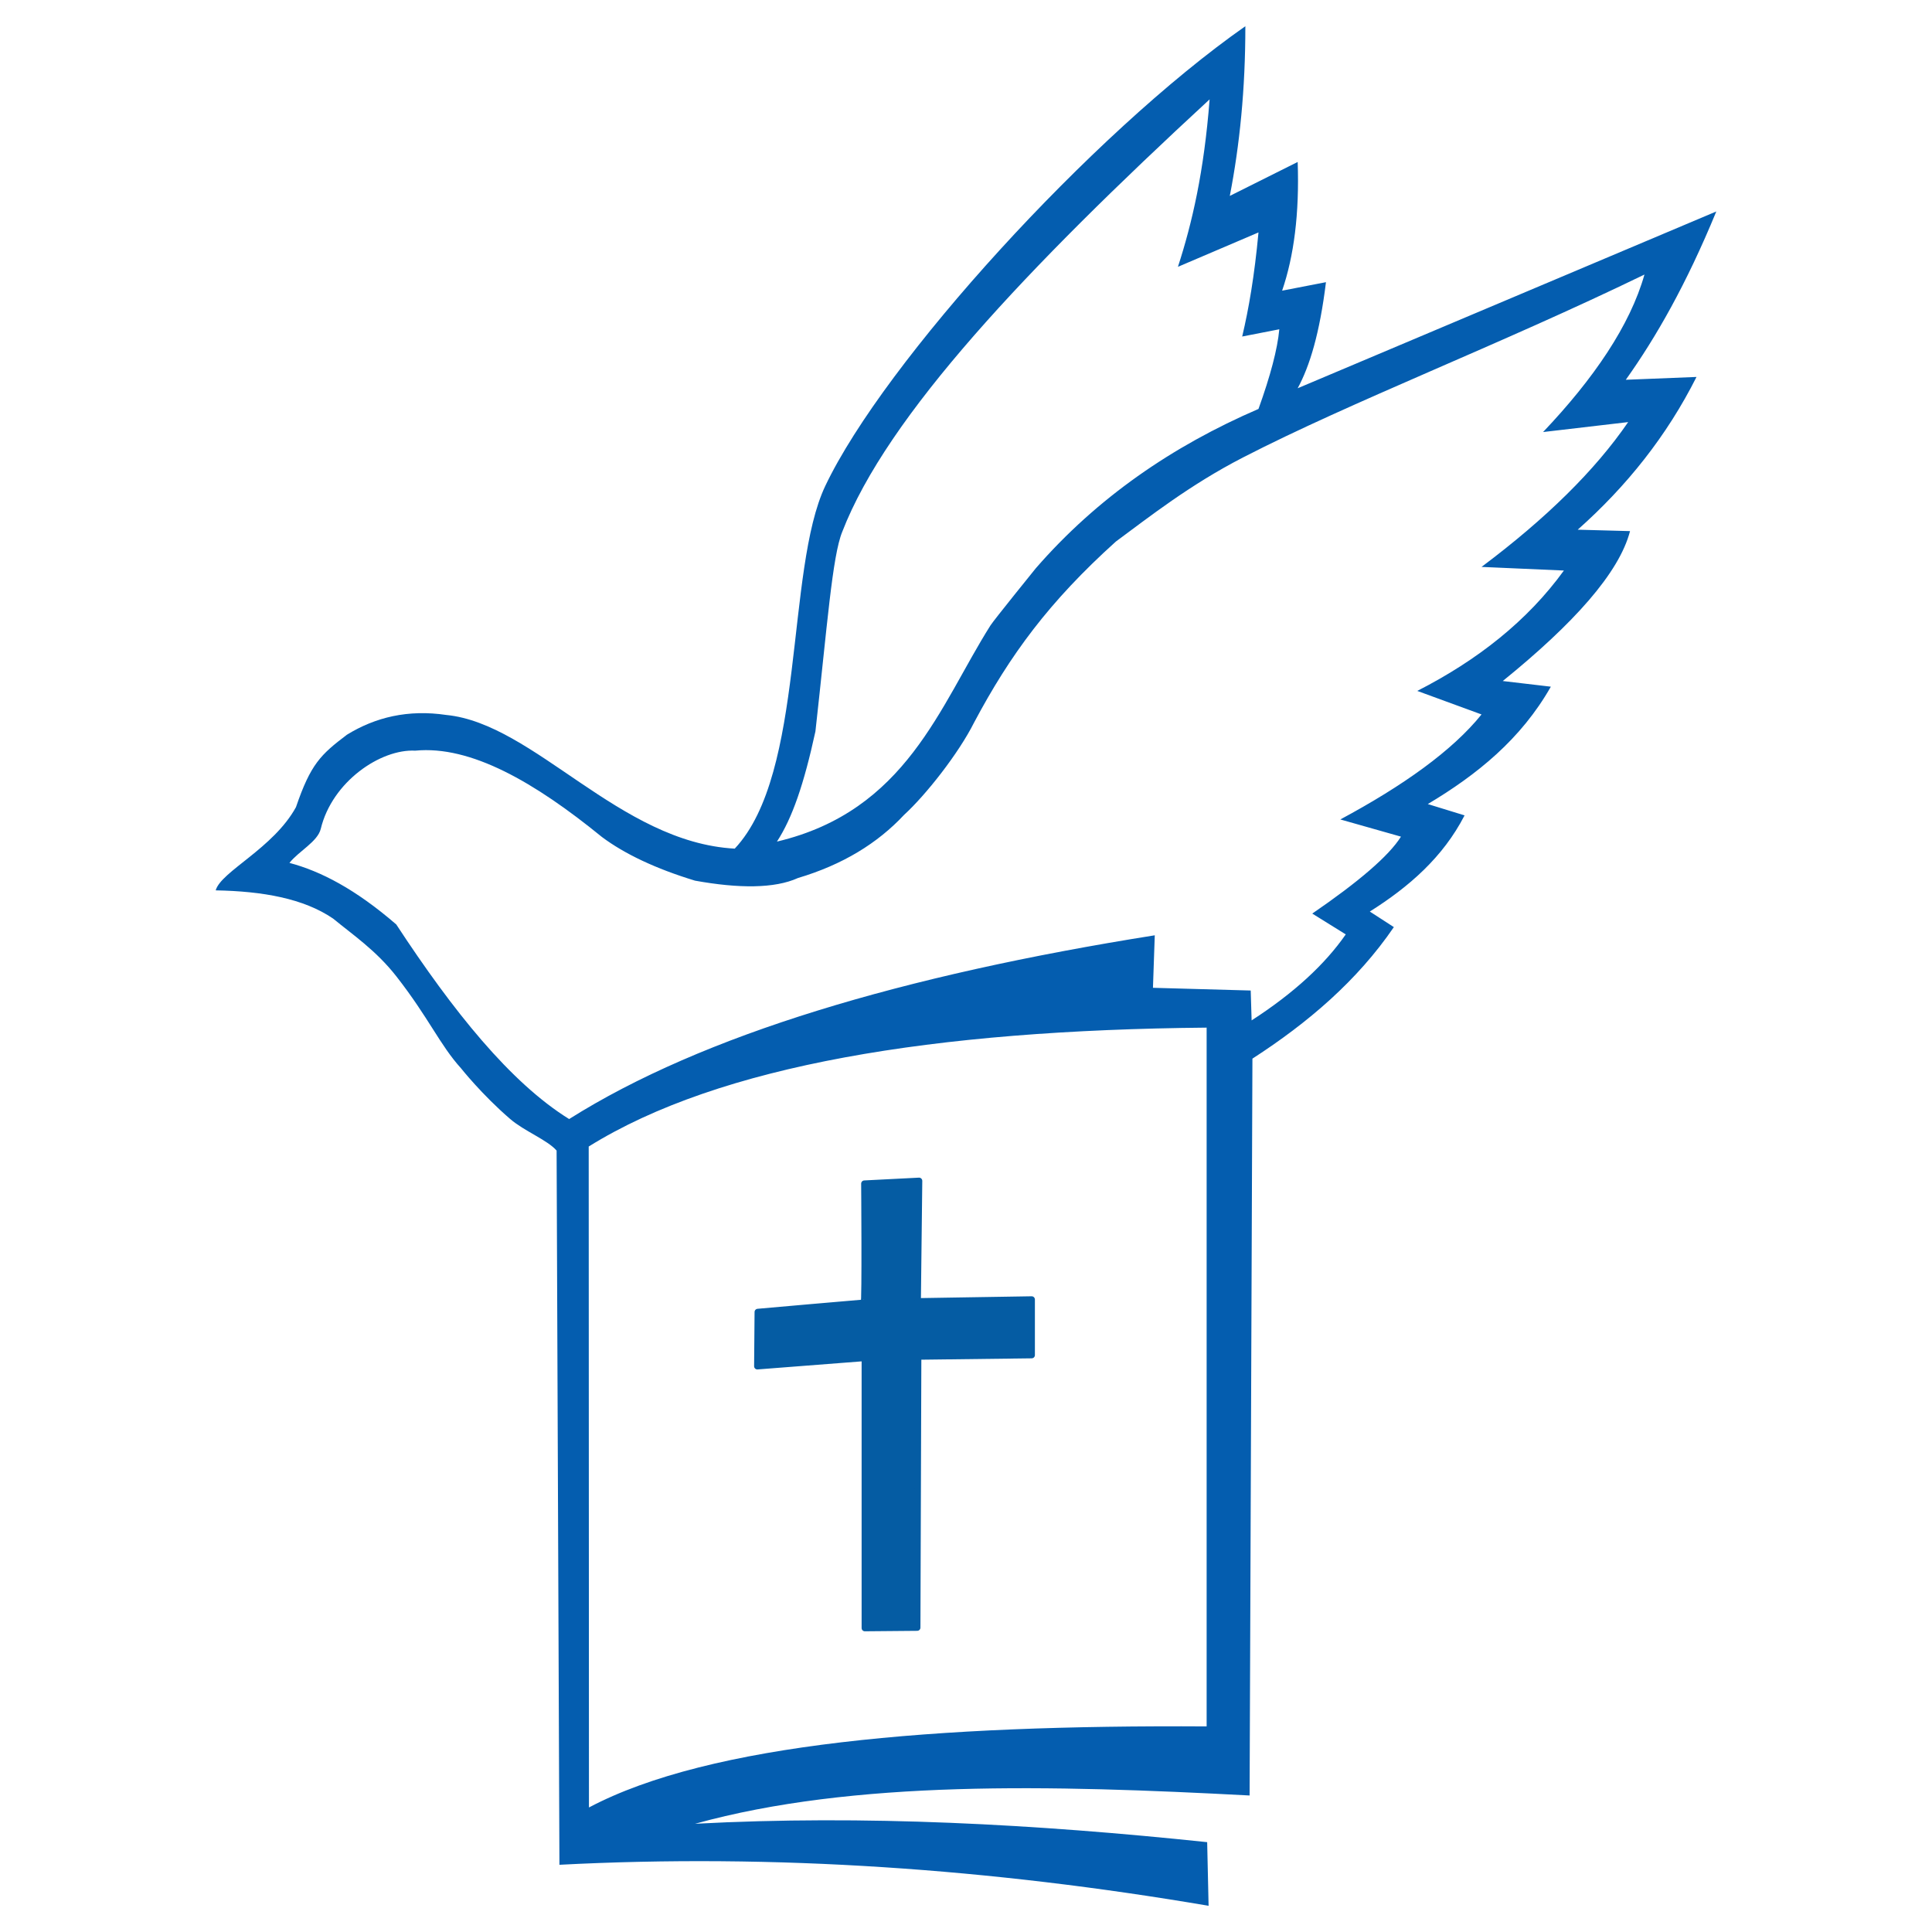
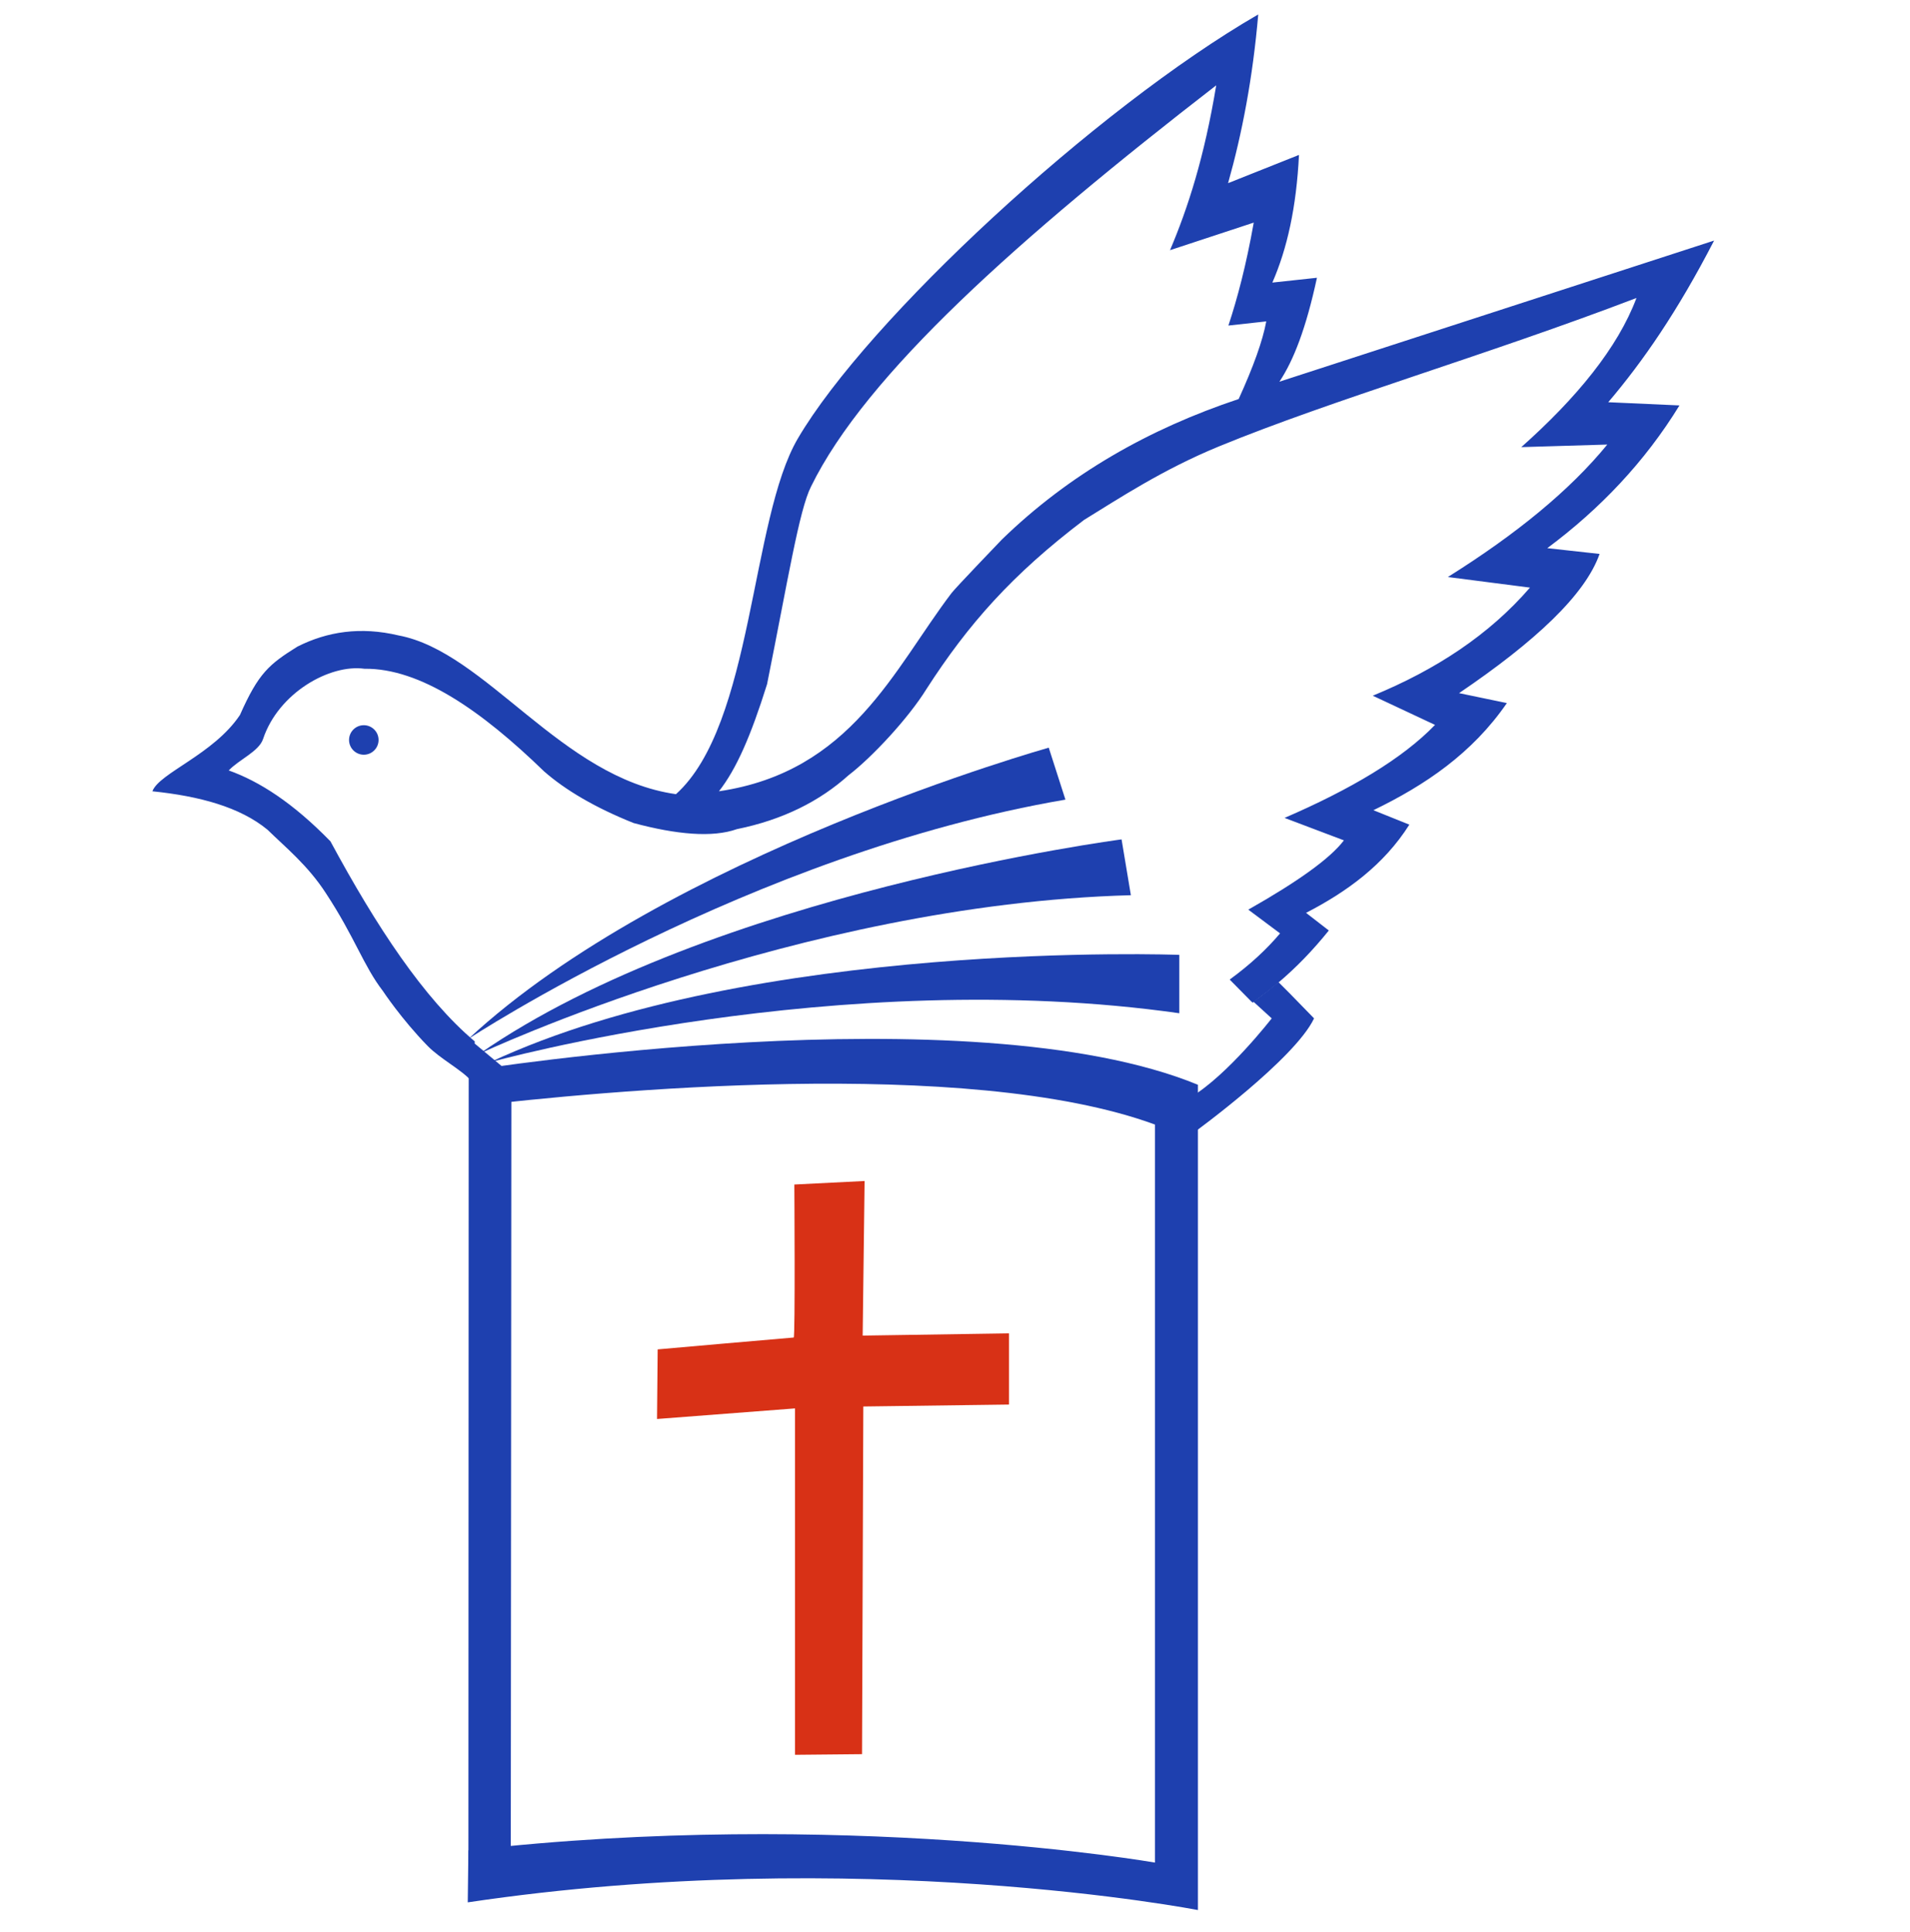
- <svg xmlns="http://www.w3.org/2000/svg" width="100%" height="100%" viewBox="0 0 300 300" version="1.1" xml:space="preserve" style="fill-rule:evenodd;clip-rule:evenodd;stroke-linecap:round;stroke-linejoin:round;stroke-miterlimit:1.5;">
+ <svg xmlns="http://www.w3.org/2000/svg" version="1.1" id="Layer_1" x="0px" y="0px" viewBox="0 0 595.3 602.1" style="enable-background:new 0 0 595.3 602.1;" xml:space="preserve">
+   <style type="text/css">
+ 	.st0{fill:#1E40AF;}
+ 	.st1{fill:none;}
+ 	.st2{fill-rule:evenodd;clip-rule:evenodd;fill:#D83116;}
+ 	.st3{fill-rule:evenodd;clip-rule:evenodd;fill:#1E40AF;}
+ </style>
+   <path class="st0" d="M146.9,333.7v11.2c39.2-4.6,154.5-15.8,213.1,5.7v230.1c0,0-97.9-17.1-214-3.8l-0.2,16.2  c122-18.2,227.6,2.4,227.6,2.4V338.2C302.1,308.9,146.9,333.7,146.9,333.7z" />
+   <polygon class="st0" points="159.4,334.9 146.1,323.8 146,585.6 159.2,591.3 " />
+   <path class="st0" d="M152.7,331.2c0,0,108.7-30.4,214.9-15.3v-18.2C367.6,297.7,234.9,292.7,152.7,331.2z" />
+   <path class="st0" d="M149.5,328.5c0,0,99.1-46.6,203-49.4l-2.9-17.4C349.5,261.7,221.8,278.4,149.5,328.5z" />
+   <path class="st0" d="M146,323.9c0,0,87.8-57.8,186.1-74.6l-5.2-16.2C327,233.1,207.9,266.4,146,323.9z" />
  <g>
-     <path d="M193.378,4.069c0.004,9.796 -0.885,18.476 -2.416,26.353l10.541,-5.271c0.28,8.042 -0.584,14.629 -2.416,19.984l6.808,-1.318c-0.973,7.946 -2.52,13.023 -4.392,16.471l65.005,-27.451c-4.685,11.378 -9.37,19.553 -14.055,26.134l10.98,-0.439c-4.602,9.144 -10.847,16.973 -18.447,23.718l8.126,0.22c-1.686,6.494 -8.784,14.385 -19.765,23.279l7.467,0.878c-4.635,8.157 -11.471,13.671 -19.106,18.228l5.71,1.757c-3.361,6.522 -8.653,11.111 -14.714,14.933l3.733,2.416c-5.668,8.295 -13.294,14.827 -21.961,20.424l-0.439,114.417c-30.836,-1.627 -61.413,-2.441 -86.11,4.392c26.339,-1.403 52.883,0.059 79.522,2.855l0.22,9.882c-33.745,-5.752 -67.355,-8.113 -100.801,-6.369l-0.439,-110.903c-1.477,-1.674 -4.992,-2.996 -7.214,-4.907c-4.383,-3.768 -7.64,-7.883 -7.64,-7.883c-3.261,-3.598 -5.002,-7.826 -10.006,-14.232c-3.184,-4.076 -6.816,-6.5 -9.838,-8.995c-4.578,-3.131 -10.961,-4.255 -18.238,-4.387c0.813,-2.93 8.94,-6.505 12.463,-12.918c2.292,-6.696 3.828,-8.155 7.919,-11.252c4.419,-2.719 9.506,-3.945 15.425,-3.066c13.683,1.339 26.858,19.781 44.79,20.756c11.014,-11.709 7.852,-43.265 14.066,-56.333c9.14,-19.222 41.405,-54.702 65.224,-71.373Zm-85.451,132.681c-6.109,-1.858 -10.961,-4.166 -14.447,-6.773c-10.479,-8.537 -20.393,-14.251 -28.998,-13.415c-5.387,-0.284 -12.909,4.818 -14.672,12.136c-0.481,1.995 -3.423,3.472 -4.864,5.292c4.852,1.291 10.234,4.068 16.585,9.557c8.818,13.453 17.727,24.563 26.845,30.218c20.785,-13.103 51.86,-22.325 90.936,-28.532l-0.281,8.152l15.179,0.422l0.141,4.638c6.591,-4.26 11.4,-8.718 14.617,-13.352l-5.2,-3.233c7.134,-4.89 11.887,-8.931 13.774,-11.947l-9.417,-2.67c9.786,-5.258 17.387,-10.671 21.926,-16.304l-9.979,-3.654c9.39,-4.791 17.127,-10.904 22.769,-18.693l-12.79,-0.562c10.009,-7.496 17.633,-14.992 22.769,-22.488l-13.212,1.546c7.852,-8.268 13.513,-16.562 15.742,-24.456c-22.482,10.91 -45.428,19.696 -62.324,28.396c-8.32,4.284 -14.641,9.293 -19.758,13.066c-10.38,9.35 -16.437,17.611 -22.019,28.113c-2.418,4.815 -7.492,11.246 -10.87,14.333c-4.114,4.404 -9.535,7.732 -16.46,9.793c-3.649,1.658 -9.225,1.637 -15.992,0.416Zm-16.513,41.282l0.038,102.632c18.774,-9.949 53.746,-12.837 95.914,-12.589l0,-108.505c-42.257,0.384 -75.583,5.784 -95.951,18.462Zm96.413,-162.601c-28.394,26.196 -50.071,49.127 -57.039,67.136c-1.549,3.759 -2.348,14.745 -4.169,31.002c-1.796,8.251 -3.603,13.468 -5.975,17.113c20.112,-4.761 25.272,-21.077 33.151,-33.56c0.521,-0.825 7.047,-8.886 7.047,-8.886c9.524,-10.947 21.213,-18.971 34.575,-24.737c1.856,-5.15 2.949,-9.293 3.233,-12.368l-5.763,1.124c1.013,-4.285 1.901,-9.383 2.53,-16.163l-12.509,5.341c2.209,-6.797 4.054,-14.788 4.919,-26.002Z" style="fill:#045daf;" />
-     <path d="M134.221,183.796l8.491,-0.432l-0.216,18.71l17.703,-0.288l0,8.635l-17.631,0.216l-0.144,42.097l-8.132,0.072l0,-41.954l-16.695,1.295l0.072,-8.419c0,0 16.263,-1.439 16.479,-1.439c0.216,0 0.072,-18.494 0.072,-18.494Z" style="fill:#055ca3;stroke:#055ca3;stroke-width:1px;" />
+     <path class="st1" d="M390.8,69.3l-26.1,8.6c5.6-13.3,10.7-29,14.4-51.4c-61.6,47.8-109.2,90.1-126.3,125.1   c-3.8,7.3-7.3,29.2-13.7,61.6c-5,16.3-9.6,26.5-15,33.4c41.3-6.1,54.5-38,72.5-61.8c1.2-1.6,15.7-16.7,15.7-16.7   c21-20.4,45.9-34.5,73.8-43.8c4.6-10,7.5-18.2,8.6-24.3l-11.8,1.3C385.7,92.9,388.4,82.8,390.8,69.3z" />
+     <path class="st0" d="M396.4,317.5c0,0-13.7,17.7-25.3,24.6l1.3,10.8c0,0,31.2-22.7,37.2-35.4l-7.7-7.9l-3.4-3.4   c-2.5,2.1-5,4.1-7.8,6.1L396.4,317.5z" />
+     <polygon class="st0" points="377.3,13.2 377.3,13.2 377.3,13.2  " />
+     <path class="st0" d="M534.3,75l-135.5,44c4.4-6.6,8.3-16.6,11.7-32.4l-13.9,1.5c4.6-10.5,7.5-23.5,8.3-39.8l-22.1,8.8   c4.4-15.6,7.7-32.9,9.4-52.6c-50.8,29.4-121.8,95.2-143.5,132.2c-14.8,25.2-13.9,89.2-38,110.9c-35.9-5.1-59.2-44.4-86.5-49.5   c-11.8-2.8-22.2-1.2-31.5,3.5c-8.8,5.5-12.1,8.2-17.9,21.3c-8.2,12.3-25.2,18.1-27.3,23.8c14.6,1.5,27.3,4.9,35.9,12   c5.6,5.5,12.5,11,18.2,19.8c9,13.7,11.7,22.6,17.7,30.4c0,0,5.8,8.8,14,17.2c3.9,4,10.7,7.5,13.6,10.9l1.1-12.3   c-15.9-13.4-30.7-35.9-45-62.4c-11.8-12.1-22.2-18.7-31.7-22.1c3.2-3.4,9.4-5.9,10.7-9.8c4.8-14.4,20.8-23.4,31.6-21.9   c17.4-0.2,36.4,13,56,32c6.6,5.8,15.9,11.3,27.9,16.1l0,0c13.4,3.6,24.6,4.6,32.2,1.9c14.3-2.9,25.8-8.7,34.8-16.8   c7.3-5.6,18.6-17.7,24.3-26.9c13-20.2,26.7-35.7,49.1-52.7c10.9-6.7,24.5-15.7,42-22.9c35.5-14.6,83.1-28.3,130.2-46.3   c-5.8,15.5-18.7,31.2-35.9,46.5l26.8-0.8c-11.6,14.2-28.3,27.9-49.7,41.3l25.6,3.3c-12.7,14.7-29.3,25.6-49,33.7l19.4,9.1   c-10.1,10.5-26.3,20.1-46.9,29l18.5,7c-4.3,5.7-14.6,13-29.8,21.6l9.9,7.4c-4.2,5-9.4,9.8-15.7,14.4l6.8,6.9l0.4,0.3l0,0   c2.7-2,5.3-4,7.8-6.1c5.8-4.9,10.9-10.2,15.9-16.4l-7.1-5.5c12.8-6.6,24.3-15,32.2-27.5l-11.2-4.5c16.1-7.8,30.8-17.7,41.6-33.4   l-14.9-3.1c23.6-16,39.3-30.6,43.8-43.4l-16.3-1.8c16.4-12.2,30.4-26.9,41.2-44.5l-22.2-1C512.1,112.7,522.9,97.1,534.3,75z    M386.1,124.4c-27.9,9.3-52.8,23.4-73.8,43.8c0,0-14.5,15.1-15.7,16.7c-18,23.7-31.2,55.7-72.5,61.8c5.4-6.9,9.9-17.1,15-33.4   c6.5-32.4,10-54.3,13.7-61.6c17.1-35,64.7-77.4,126.3-125.1c-3.7,22.4-8.8,38.2-14.4,51.4l26.1-8.6c-2.4,13.5-5.1,23.6-7.9,32.1   l11.8-1.3C393.6,106.2,390.7,114.3,386.1,124.4z" />
  </g>
+   <path class="st2" d="M247.6,369.3l21.9-1.1l-0.6,48.2l45.6-0.7v22.2l-45.4,0.6l-0.4,108.4l-20.9,0.2v-108l-43,3.3l0.2-21.7  c0,0,41.9-3.7,42.4-3.7S247.6,369.3,247.6,369.3L247.6,369.3z" />
+   <circle class="st3" cx="113.4" cy="230.7" r="4.6" />
</svg>
